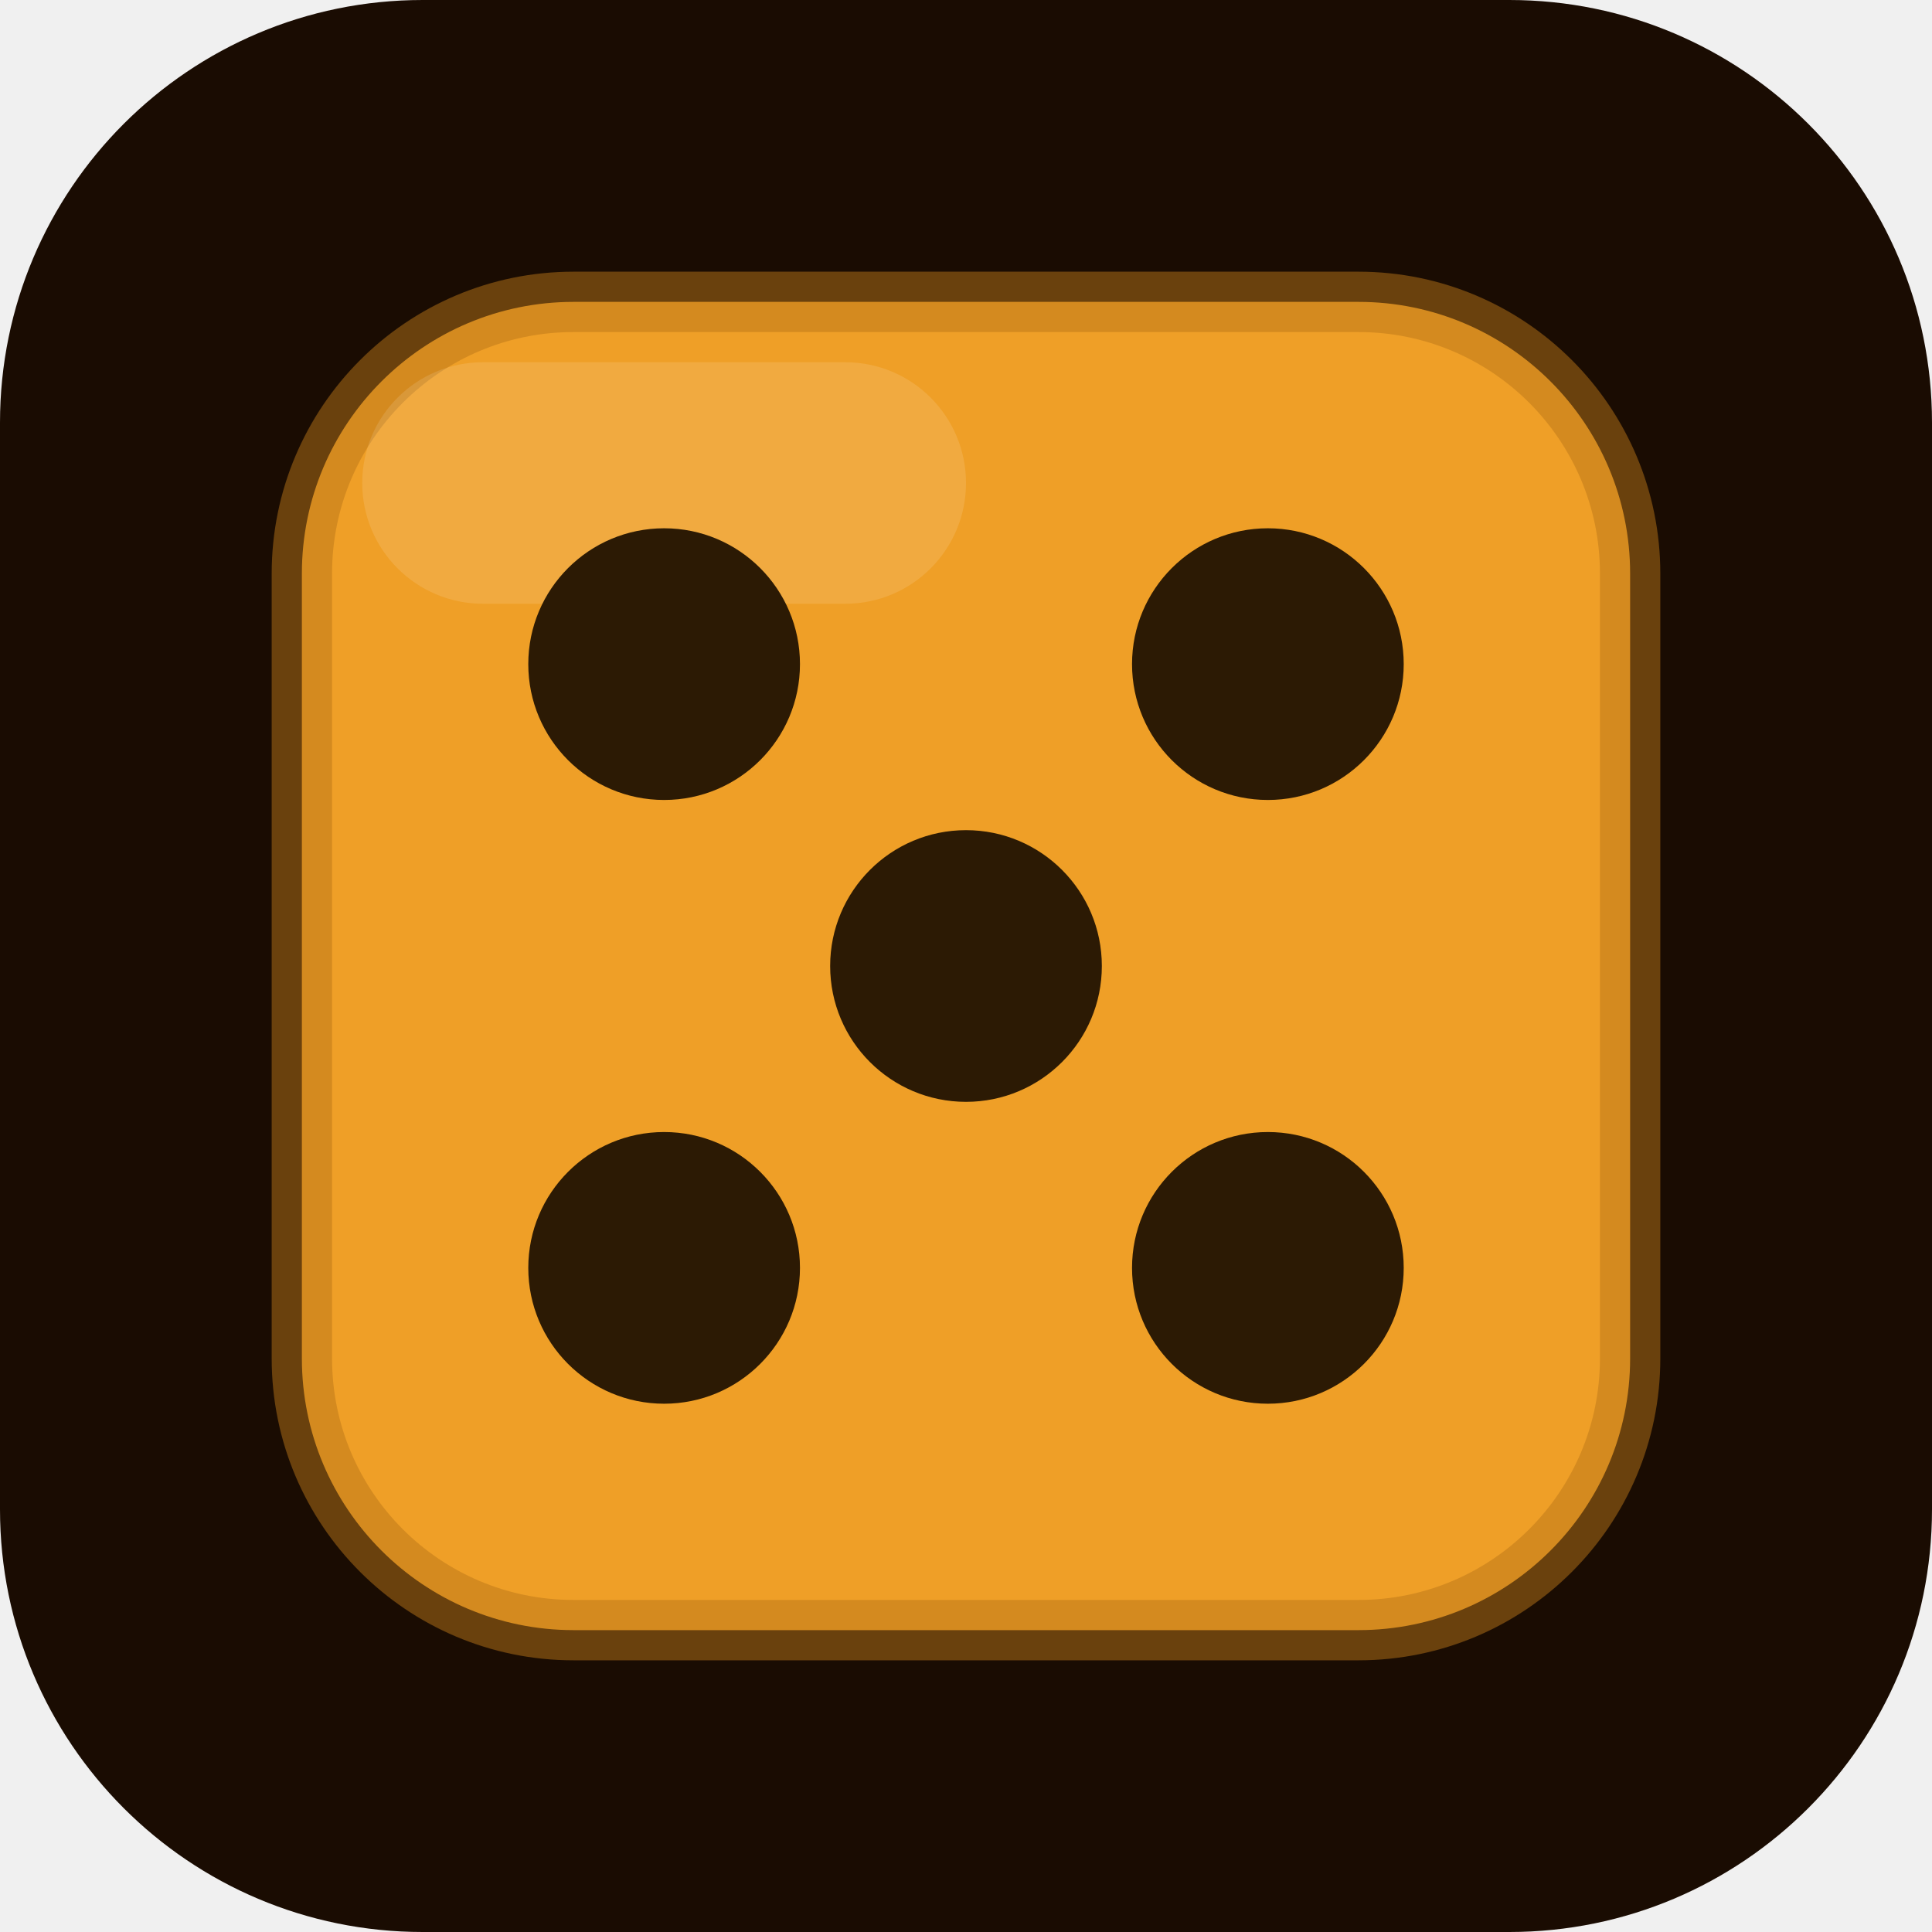
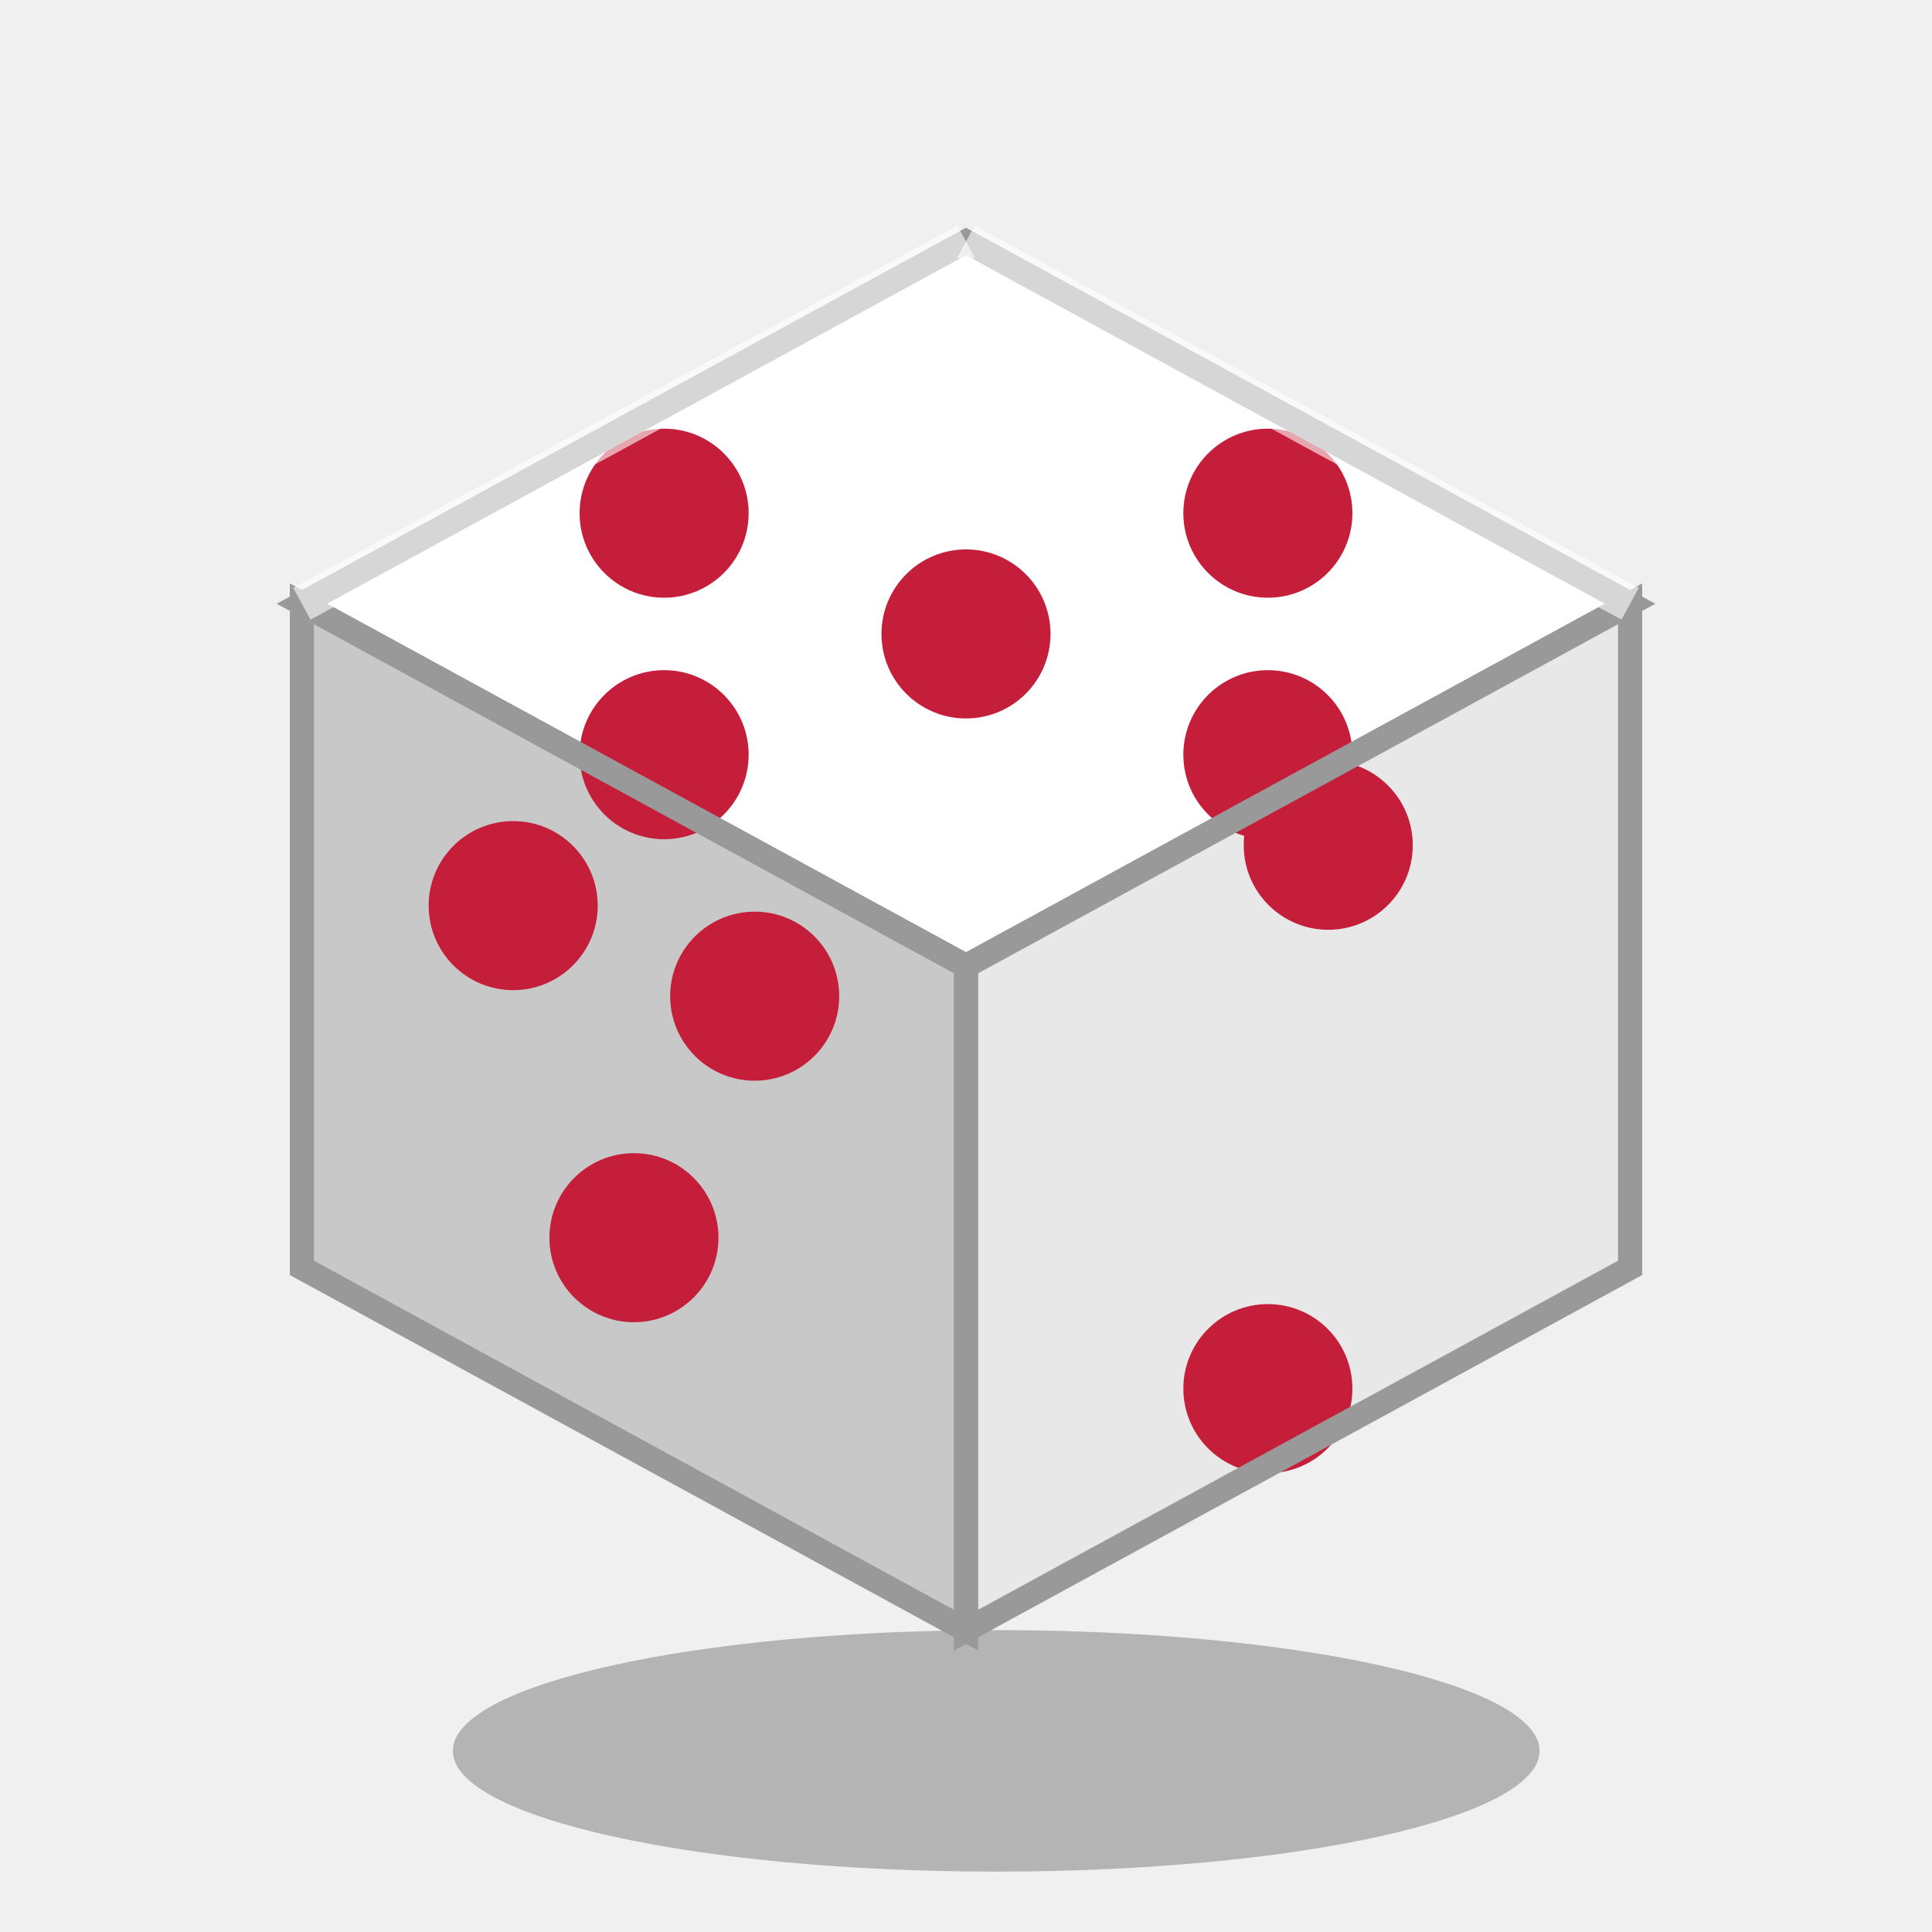
<svg xmlns="http://www.w3.org/2000/svg" viewBox="0 0 64 64">
-   <rect width="64" height="64" rx="14" fill="#1A0C02" />
-   <rect x="10" y="10" width="44" height="44" rx="9" fill="#EF9F27" />
-   <rect x="10" y="10" width="44" height="44" rx="9" fill="none" stroke="#BA7517" stroke-width="2" opacity="0.5" />
-   <rect x="12" y="12" width="20" height="8" rx="4" fill="white" opacity="0.12" />
-   <circle cx="22" cy="22" r="4.5" fill="#2C1A04" />
-   <circle cx="42" cy="22" r="4.5" fill="#2C1A04" />
-   <circle cx="32" cy="32" r="4.5" fill="#2C1A04" />
-   <circle cx="22" cy="42" r="4.5" fill="#2C1A04" />
-   <circle cx="42" cy="42" r="4.5" fill="#2C1A04" />
+   <ellipse cx="33" cy="58" rx="18" ry="4" fill="black" opacity="0.25" />
+   <polygon points="10,20 32,32 32,54 10,42" fill="#C8C8C8" />
+   <circle cx="17" cy="30" r="2.8" fill="#C41E3A" />
+   <circle cx="21" cy="41" r="2.8" fill="#C41E3A" />
+   <circle cx="25" cy="33" r="2.8" fill="#C41E3A" />
+   <polygon points="32,32 54,20 54,42 32,54" fill="#E8E8E8" />
+   <circle cx="44" cy="28" r="2.8" fill="#C41E3A" />
+   <circle cx="42" cy="46" r="2.8" fill="#C41E3A" />
+   <polygon points="10,20 32,8 54,20 32,32" fill="#FFFFFF" />
+   <circle cx="22" cy="17" r="2.8" fill="#C41E3A" />
+   <circle cx="42" cy="17" r="2.8" fill="#C41E3A" />
+   <circle cx="32" cy="21" r="2.8" fill="#C41E3A" />
+   <circle cx="22" cy="25" r="2.8" fill="#C41E3A" />
+   <circle cx="42" cy="25" r="2.8" fill="#C41E3A" />
+   <polygon points="10,20 32,8 54,20 32,32" fill="none" stroke="#999" stroke-width="0.8" />
+   <polygon points="10,20 32,32 32,54 10,42" fill="none" stroke="#999" stroke-width="0.8" />
+   <polygon points="32,32 54,20 54,42 32,54" fill="none" stroke="#999" stroke-width="0.8" />
+   <line x1="10" y1="20" x2="32" y2="8" stroke="white" stroke-width="1.2" opacity="0.6" />
+   <line x1="32" y1="8" x2="54" y2="20" stroke="white" stroke-width="1.2" opacity="0.6" />
</svg>
